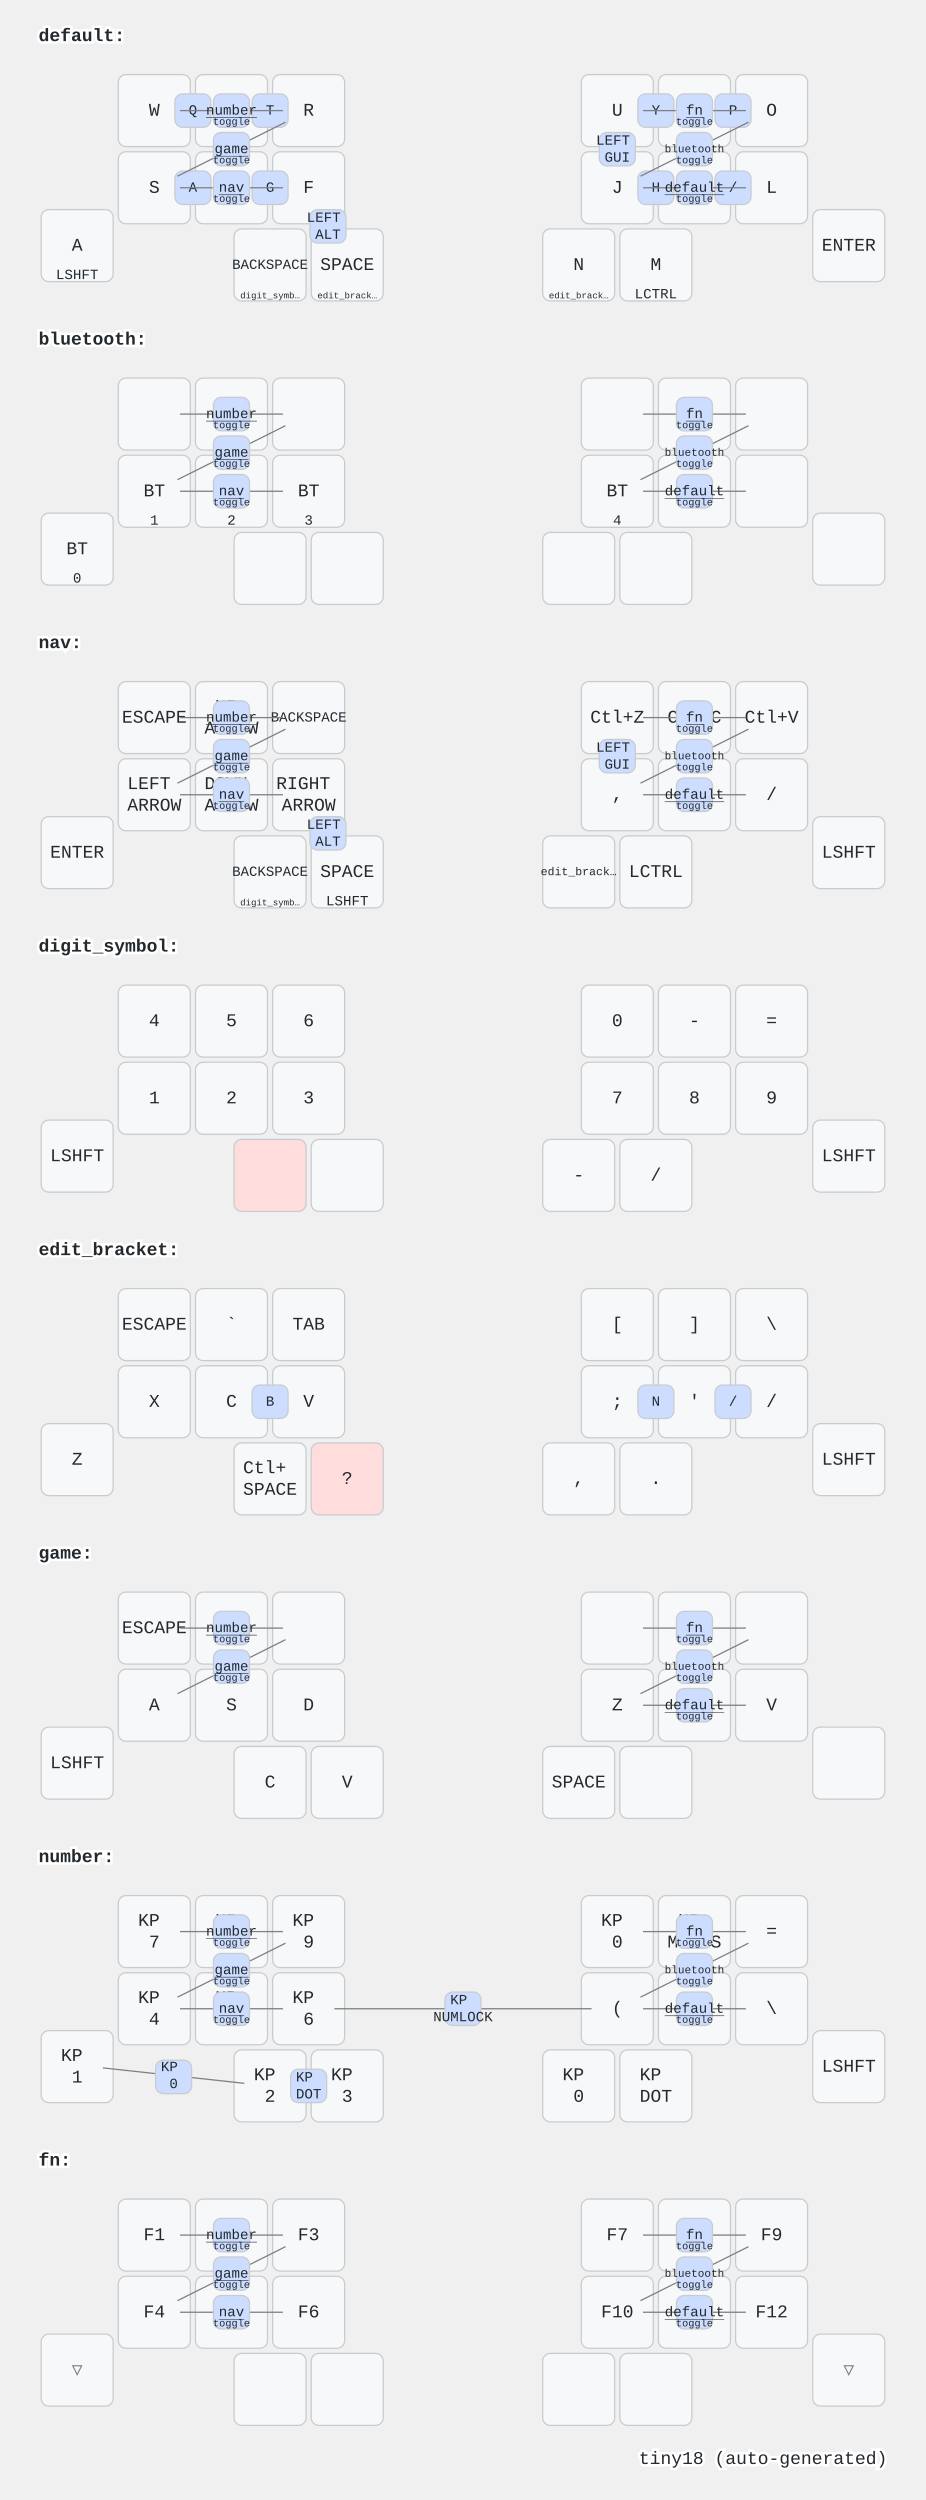
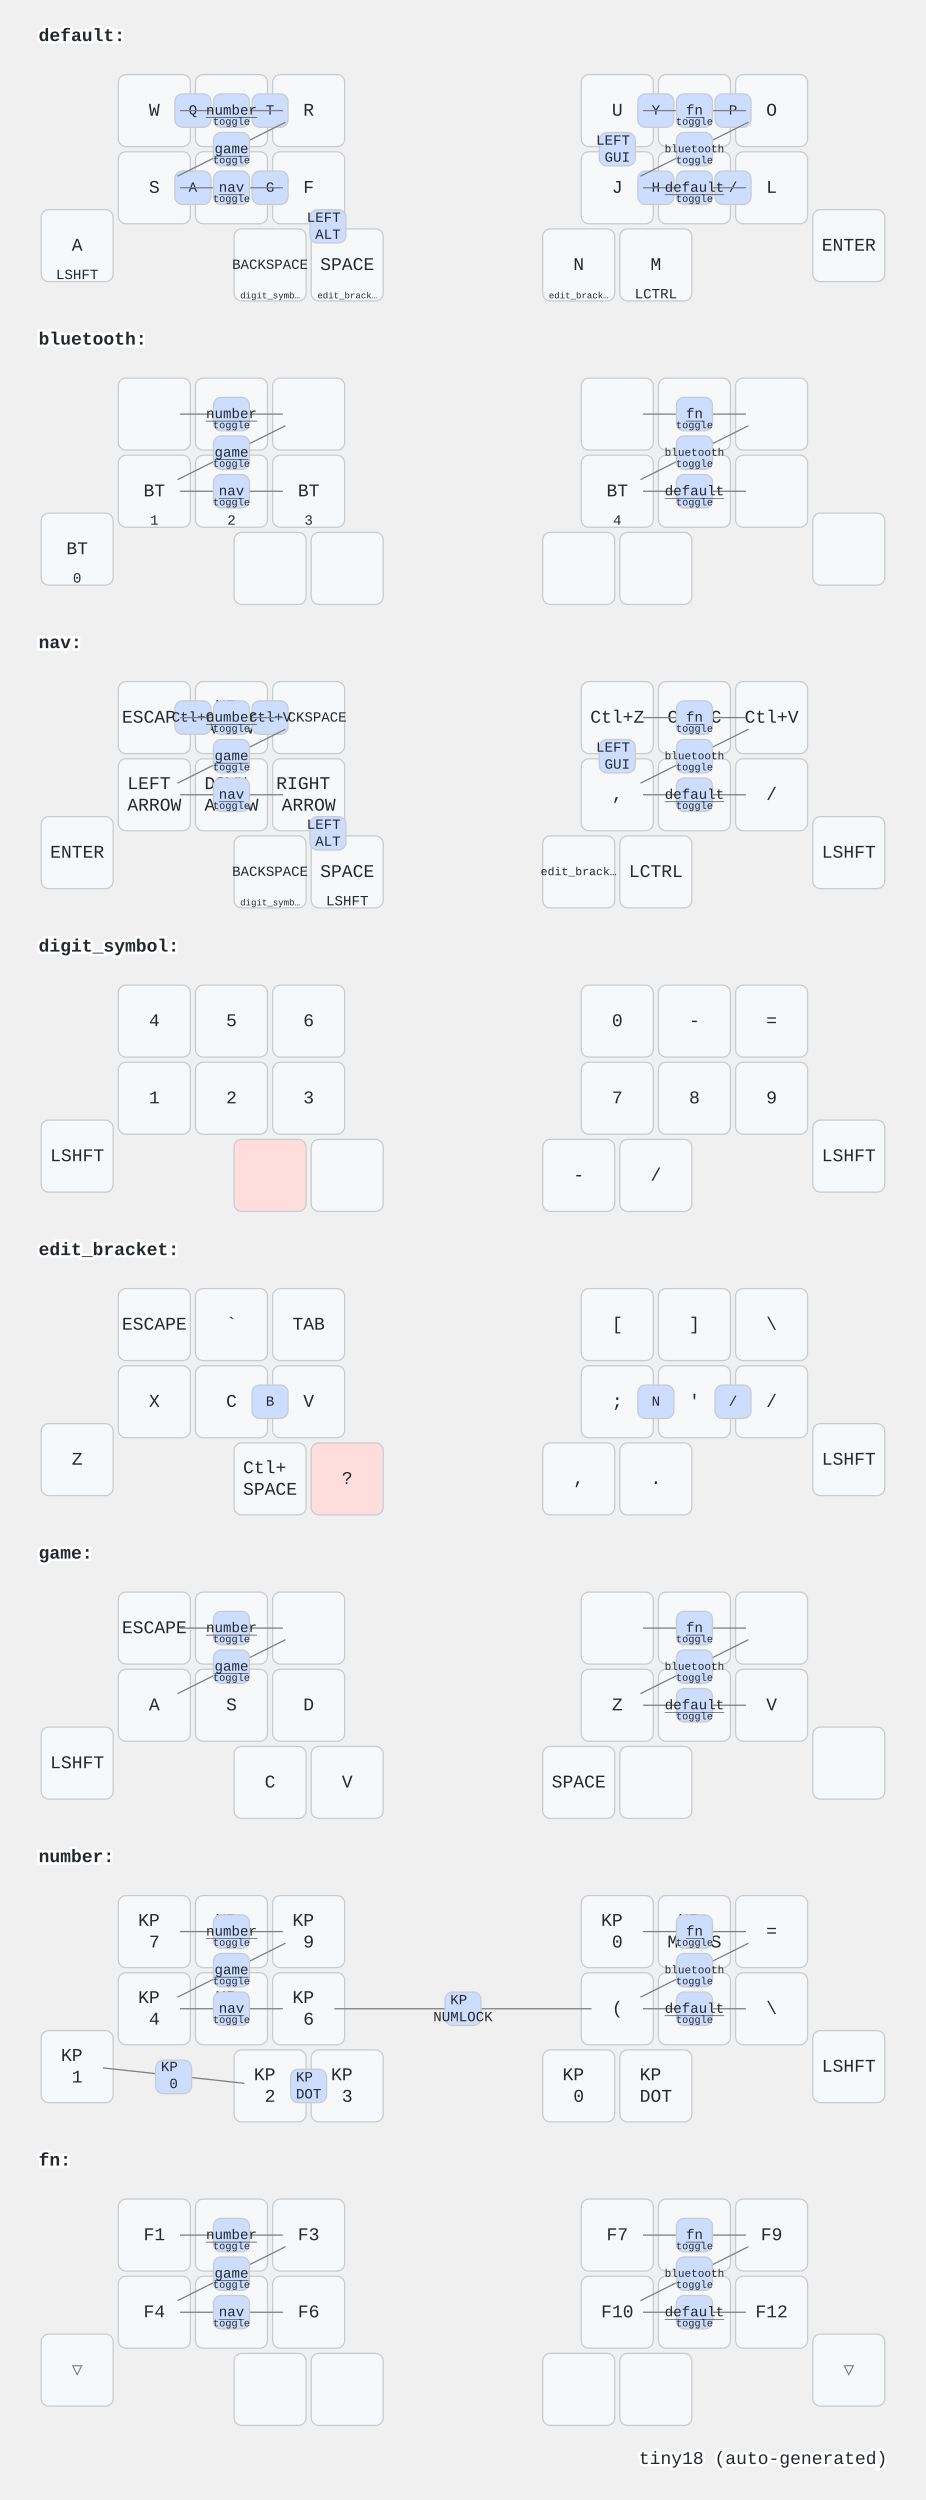
<svg xmlns="http://www.w3.org/2000/svg" width="720" height="1944" viewBox="0 0 720 1944" class="keymap">
  <style>/* inherit to force styles through use tags */
svg path {
    fill: inherit;
}

/* font and background color specifications */
svg.keymap {
    font-family: SFMono-Regular,Consolas,Liberation Mono,Menlo,monospace;
    font-size: 14px;
    font-kerning: normal;
    text-rendering: optimizeLegibility;
    fill: #24292e;
}

/* default key styling */
rect.key {
    fill: #f6f8fa;
}

rect.key, rect.combo {
    stroke: #c9cccf;
    stroke-width: 1;
}

/* default key side styling, only used is draw_key_sides is set */
rect.side {
    filter: brightness(90%);
}

/* color accent for combo boxes */
rect.combo, rect.combo-separate {
    fill: #cdf;
}

/* color accent for held keys */
rect.held, rect.combo.held {
    fill: #fdd;
}

/* color accent for ghost (optional) keys */
rect.ghost, rect.combo.ghost {
    stroke-dasharray: 4, 4;
    stroke-width: 2;
}

text {
    text-anchor: middle;
    dominant-baseline: middle;
}

/* styling for layer labels */
text.label {
    font-weight: bold;
    text-anchor: start;
    stroke: white;
    stroke-width: 4;
    paint-order: stroke;
}

/* styling for optional footer */
text.footer {
    text-anchor: end;
    dominant-baseline: auto;
    stroke: white;
    stroke-width: 4;
    paint-order: stroke;
}

/* styling for combo tap, and key non-tap label text */
text.combo, text.hold, text.shifted, text.left, text.right, text.tl, text.tr, text.bl, text.br {
    font-size: 11px;
}

text.hold, text.bl, text.br {
    text-anchor: middle;
    dominant-baseline: auto;
}

text.shifted, text.tl, text.tr {
    text-anchor: middle;
    dominant-baseline: hanging;
}

text.left, text.tl, text.bl {
    text-anchor: start;
}

text.right, text.tr, text.br {
    text-anchor: end;
}

text.layer-activator {
    text-decoration: underline;
}

/* styling for hold/shifted label text in combo box */
text.combo.hold, text.combo.shifted, text.combo.left, text.combo.right {
    font-size: 8px;
}

/* lighter symbol for transparent keys */
text.trans {
    fill: #7b7e81;
}

/* styling for combo dendrons */
path.combo {
    stroke-width: 1;
    stroke: gray;
    fill: none;
}

/* Start Tabler Icons Cleanup */
/* cannot use height/width with glyphs */
.icon-tabler &gt; path {
    fill: inherit;
    stroke: inherit;
    stroke-width: 2;
}
/* hide tabler's default box */
.icon-tabler &gt; path[stroke="none"][fill="none"] {
    visibility: hidden;
}
/* End Tabler Icons Cleanup */
</style>
  <g transform="translate(30, 0)" class="layer-default">
    <text x="0" y="28" class="label" id="default">default:</text>
    <g transform="translate(0, 56)">
      <g transform="translate(90, 30)" class="key keypos-0">
        <rect rx="6" ry="6" x="-28" y="-28" width="56" height="56" class="key" />
        <text x="0" y="0" class="key tap">W</text>
      </g>
      <g transform="translate(150, 30)" class="key keypos-1">
        <rect rx="6" ry="6" x="-28" y="-28" width="56" height="56" class="key" />
        <text x="0" y="0" class="key tap">E</text>
      </g>
      <g transform="translate(210, 30)" class="key keypos-2">
        <rect rx="6" ry="6" x="-28" y="-28" width="56" height="56" class="key" />
        <text x="0" y="0" class="key tap">R</text>
      </g>
      <g transform="translate(450, 30)" class="key keypos-3">
        <rect rx="6" ry="6" x="-28" y="-28" width="56" height="56" class="key" />
        <text x="0" y="0" class="key tap">U</text>
      </g>
      <g transform="translate(510, 30)" class="key keypos-4">
        <rect rx="6" ry="6" x="-28" y="-28" width="56" height="56" class="key" />
        <text x="0" y="0" class="key tap">I</text>
      </g>
      <g transform="translate(570, 30)" class="key keypos-5">
        <rect rx="6" ry="6" x="-28" y="-28" width="56" height="56" class="key" />
        <text x="0" y="0" class="key tap">O</text>
      </g>
      <g transform="translate(30, 135)" class="key keypos-6">
        <rect rx="6" ry="6" x="-28" y="-28" width="56" height="56" class="key" />
        <text x="0" y="0" class="key tap">A</text>
        <text x="0" y="26" class="key hold">LSHFT</text>
      </g>
      <g transform="translate(90, 90)" class="key keypos-7">
        <rect rx="6" ry="6" x="-28" y="-28" width="56" height="56" class="key" />
        <text x="0" y="0" class="key tap">S</text>
      </g>
      <g transform="translate(150, 90)" class="key keypos-8">
        <rect rx="6" ry="6" x="-28" y="-28" width="56" height="56" class="key" />
        <text x="0" y="0" class="key tap">D</text>
      </g>
      <g transform="translate(210, 90)" class="key keypos-9">
        <rect rx="6" ry="6" x="-28" y="-28" width="56" height="56" class="key" />
        <text x="0" y="0" class="key tap">F</text>
      </g>
      <g transform="translate(450, 90)" class="key keypos-10">
        <rect rx="6" ry="6" x="-28" y="-28" width="56" height="56" class="key" />
        <text x="0" y="0" class="key tap">J</text>
      </g>
      <g transform="translate(510, 90)" class="key keypos-11">
        <rect rx="6" ry="6" x="-28" y="-28" width="56" height="56" class="key" />
        <text x="0" y="0" class="key tap">K</text>
      </g>
      <g transform="translate(570, 90)" class="key keypos-12">
        <rect rx="6" ry="6" x="-28" y="-28" width="56" height="56" class="key" />
        <text x="0" y="0" class="key tap">L</text>
      </g>
      <g transform="translate(630, 135)" class="key keypos-13">
        <rect rx="6" ry="6" x="-28" y="-28" width="56" height="56" class="key" />
        <text x="0" y="0" class="key tap">ENTER</text>
      </g>
      <g transform="translate(180, 150)" class="key keypos-14">
        <rect rx="6" ry="6" x="-28" y="-28" width="56" height="56" class="key" />
        <text x="0" y="0" class="key tap">
          <tspan style="font-size: 78%">BACKSPACE</tspan>
        </text>
        <a href="#digit_symbol">
          <text x="0" y="26" class="key hold layer-activator">
            <tspan style="font-size: 64%">digit_symb…</tspan>
          </text>
        </a>
      </g>
      <g transform="translate(240, 150)" class="key keypos-15">
        <rect rx="6" ry="6" x="-28" y="-28" width="56" height="56" class="key" />
        <text x="0" y="0" class="key tap">SPACE</text>
        <a href="#edit_bracket">
          <text x="0" y="26" class="key hold layer-activator">
            <tspan style="font-size: 64%">edit_brack…</tspan>
          </text>
        </a>
      </g>
      <g transform="translate(420, 150)" class="key keypos-16">
        <rect rx="6" ry="6" x="-28" y="-28" width="56" height="56" class="key" />
        <text x="0" y="0" class="key tap">N</text>
        <a href="#edit_bracket">
          <text x="0" y="26" class="key hold layer-activator">
            <tspan style="font-size: 64%">edit_brack…</tspan>
          </text>
        </a>
      </g>
      <g transform="translate(480, 150)" class="key keypos-17">
        <rect rx="6" ry="6" x="-28" y="-28" width="56" height="56" class="key" />
        <text x="0" y="0" class="key tap">M</text>
        <text x="0" y="26" class="key hold">LCTRL</text>
      </g>
      <g class="combo combopos-0">
        <rect rx="6" ry="6" x="106" y="17" width="28" height="26" class="combo" />
        <text x="120" y="30" class="combo tap">Q</text>
      </g>
      <g class="combo combopos-1">
        <rect rx="6" ry="6" x="166" y="17" width="28" height="26" class="combo" />
        <text x="180" y="30" class="combo tap">T</text>
      </g>
      <g class="combo combopos-2">
        <rect rx="6" ry="6" x="106" y="77" width="28" height="26" class="combo" />
        <text x="120" y="90" class="combo tap">A</text>
      </g>
      <g class="combo combopos-3">
        <rect rx="6" ry="6" x="466" y="17" width="28" height="26" class="combo" />
        <text x="480" y="30" class="combo tap">Y</text>
      </g>
      <g class="combo combopos-4">
        <rect rx="6" ry="6" x="526" y="17" width="28" height="26" class="combo" />
        <text x="540" y="30" class="combo tap">P</text>
      </g>
      <g class="combo combopos-5">
        <rect rx="6" ry="6" x="166" y="77" width="28" height="26" class="combo" />
        <text x="180" y="90" class="combo tap">G</text>
      </g>
      <g class="combo combopos-6">
        <rect rx="6" ry="6" x="466" y="77" width="28" height="26" class="combo" />
        <text x="480" y="90" class="combo tap">H</text>
      </g>
      <g class="combo combopos-7">
        <rect rx="6" ry="6" x="526" y="77" width="28" height="26" class="combo" />
        <text x="540" y="90" class="combo tap">/</text>
      </g>
      <g class="combo combopos-8">
        <rect rx="6" ry="6" x="211" y="107" width="28" height="26" class="combo" />
        <text x="225" y="120" class="combo tap">
          <tspan x="225" dy="-0.6em">LEFT</tspan>
          <tspan x="225" dy="1.2em">ALT</tspan>
        </text>
      </g>
      <g class="combo combopos-9">
        <rect rx="6" ry="6" x="436" y="47" width="28" height="26" class="combo" />
        <text x="450" y="60" class="combo tap">
          <tspan x="450" dy="-0.6em">LEFT</tspan>
          <tspan x="450" dy="1.2em">GUI</tspan>
        </text>
      </g>
      <g class="combo combopos-10">
        <path d="M510,90 l-40,0" class="combo" />
        <path d="M510,90 l40,0" class="combo" />
        <rect rx="6" ry="6" x="496" y="77" width="28" height="26" class="combo" />
        <a href="#default">
          <text x="510" y="90" class="combo tap layer-activator">default</text>
        </a>
        <text x="510" y="101" class="combo hold">toggle</text>
      </g>
      <g class="combo combopos-11">
        <path d="M150,90 l-40,0" class="combo" />
        <path d="M150,90 l40,0" class="combo" />
        <rect rx="6" ry="6" x="136" y="77" width="28" height="26" class="combo" />
        <a href="#nav">
          <text x="150" y="90" class="combo tap layer-activator">nav</text>
        </a>
        <text x="150" y="101" class="combo hold">toggle</text>
      </g>
      <g class="combo combopos-12">
        <path d="M150,30 l-40,0" class="combo" />
        <path d="M150,30 l40,0" class="combo" />
        <rect rx="6" ry="6" x="136" y="17" width="28" height="26" class="combo" />
        <a href="#number">
          <text x="150" y="30" class="combo tap layer-activator">number</text>
        </a>
        <text x="150" y="41" class="combo hold">toggle</text>
      </g>
      <g class="combo combopos-13">
        <path d="M150,60 l42,-21" class="combo" />
        <path d="M150,60 l-42,21" class="combo" />
        <rect rx="6" ry="6" x="136" y="47" width="28" height="26" class="combo" />
        <a href="#game">
          <text x="150" y="60" class="combo tap layer-activator">game</text>
        </a>
        <text x="150" y="71" class="combo hold">toggle</text>
      </g>
      <g class="combo combopos-14">
        <path d="M510,30 l-40,0" class="combo" />
        <path d="M510,30 l40,0" class="combo" />
        <rect rx="6" ry="6" x="496" y="17" width="28" height="26" class="combo" />
        <a href="#fn">
          <text x="510" y="30" class="combo tap layer-activator">fn</text>
        </a>
        <text x="510" y="41" class="combo hold">toggle</text>
      </g>
      <g class="combo combopos-15">
        <path d="M510,60 l42,-21" class="combo" />
        <path d="M510,60 l-42,21" class="combo" />
        <rect rx="6" ry="6" x="496" y="47" width="28" height="26" class="combo" />
        <a href="#bluetooth">
          <text x="510" y="60" class="combo tap layer-activator">
            <tspan style="font-size: 78%">bluetooth</tspan>
          </text>
        </a>
        <text x="510" y="71" class="combo hold">toggle</text>
      </g>
    </g>
  </g>
  <g transform="translate(30, 236)" class="layer-bluetooth">
    <text x="0" y="28" class="label" id="bluetooth">bluetooth:</text>
    <g transform="translate(0, 56)">
      <g transform="translate(90, 30)" class="key keypos-0">
        <rect rx="6" ry="6" x="-28" y="-28" width="56" height="56" class="key" />
      </g>
      <g transform="translate(150, 30)" class="key keypos-1">
        <rect rx="6" ry="6" x="-28" y="-28" width="56" height="56" class="key" />
      </g>
      <g transform="translate(210, 30)" class="key keypos-2">
        <rect rx="6" ry="6" x="-28" y="-28" width="56" height="56" class="key" />
      </g>
      <g transform="translate(450, 30)" class="key keypos-3">
        <rect rx="6" ry="6" x="-28" y="-28" width="56" height="56" class="key" />
      </g>
      <g transform="translate(510, 30)" class="key keypos-4">
        <rect rx="6" ry="6" x="-28" y="-28" width="56" height="56" class="key" />
      </g>
      <g transform="translate(570, 30)" class="key keypos-5">
        <rect rx="6" ry="6" x="-28" y="-28" width="56" height="56" class="key" />
      </g>
      <g transform="translate(30, 135)" class="key keypos-6">
        <rect rx="6" ry="6" x="-28" y="-28" width="56" height="56" class="key" />
        <text x="0" y="0" class="key tap">BT</text>
        <text x="0" y="26" class="key hold">0</text>
      </g>
      <g transform="translate(90, 90)" class="key keypos-7">
        <rect rx="6" ry="6" x="-28" y="-28" width="56" height="56" class="key" />
        <text x="0" y="0" class="key tap">BT</text>
        <text x="0" y="26" class="key hold">1</text>
      </g>
      <g transform="translate(150, 90)" class="key keypos-8">
        <rect rx="6" ry="6" x="-28" y="-28" width="56" height="56" class="key" />
        <text x="0" y="0" class="key tap">BT</text>
        <text x="0" y="26" class="key hold">2</text>
      </g>
      <g transform="translate(210, 90)" class="key keypos-9">
        <rect rx="6" ry="6" x="-28" y="-28" width="56" height="56" class="key" />
        <text x="0" y="0" class="key tap">BT</text>
        <text x="0" y="26" class="key hold">3</text>
      </g>
      <g transform="translate(450, 90)" class="key keypos-10">
        <rect rx="6" ry="6" x="-28" y="-28" width="56" height="56" class="key" />
        <text x="0" y="0" class="key tap">BT</text>
        <text x="0" y="26" class="key hold">4</text>
      </g>
      <g transform="translate(510, 90)" class="key keypos-11">
        <rect rx="6" ry="6" x="-28" y="-28" width="56" height="56" class="key" />
      </g>
      <g transform="translate(570, 90)" class="key keypos-12">
        <rect rx="6" ry="6" x="-28" y="-28" width="56" height="56" class="key" />
      </g>
      <g transform="translate(630, 135)" class="key keypos-13">
        <rect rx="6" ry="6" x="-28" y="-28" width="56" height="56" class="key" />
      </g>
      <g transform="translate(180, 150)" class="key keypos-14">
        <rect rx="6" ry="6" x="-28" y="-28" width="56" height="56" class="key" />
      </g>
      <g transform="translate(240, 150)" class="key keypos-15">
        <rect rx="6" ry="6" x="-28" y="-28" width="56" height="56" class="key" />
      </g>
      <g transform="translate(420, 150)" class="key keypos-16">
        <rect rx="6" ry="6" x="-28" y="-28" width="56" height="56" class="key" />
      </g>
      <g transform="translate(480, 150)" class="key keypos-17">
        <rect rx="6" ry="6" x="-28" y="-28" width="56" height="56" class="key" />
      </g>
      <g class="combo combopos-0">
        <path d="M510,90 l-40,0" class="combo" />
        <path d="M510,90 l40,0" class="combo" />
        <rect rx="6" ry="6" x="496" y="77" width="28" height="26" class="combo" />
        <a href="#default">
          <text x="510" y="90" class="combo tap layer-activator">default</text>
        </a>
        <text x="510" y="101" class="combo hold">toggle</text>
      </g>
      <g class="combo combopos-1">
        <path d="M150,90 l-40,0" class="combo" />
        <path d="M150,90 l40,0" class="combo" />
        <rect rx="6" ry="6" x="136" y="77" width="28" height="26" class="combo" />
        <a href="#nav">
          <text x="150" y="90" class="combo tap layer-activator">nav</text>
        </a>
        <text x="150" y="101" class="combo hold">toggle</text>
      </g>
      <g class="combo combopos-2">
        <path d="M150,30 l-40,0" class="combo" />
        <path d="M150,30 l40,0" class="combo" />
        <rect rx="6" ry="6" x="136" y="17" width="28" height="26" class="combo" />
        <a href="#number">
          <text x="150" y="30" class="combo tap layer-activator">number</text>
        </a>
        <text x="150" y="41" class="combo hold">toggle</text>
      </g>
      <g class="combo combopos-3">
        <path d="M150,60 l42,-21" class="combo" />
        <path d="M150,60 l-42,21" class="combo" />
        <rect rx="6" ry="6" x="136" y="47" width="28" height="26" class="combo" />
        <a href="#game">
          <text x="150" y="60" class="combo tap layer-activator">game</text>
        </a>
        <text x="150" y="71" class="combo hold">toggle</text>
      </g>
      <g class="combo combopos-4">
        <path d="M510,30 l-40,0" class="combo" />
        <path d="M510,30 l40,0" class="combo" />
        <rect rx="6" ry="6" x="496" y="17" width="28" height="26" class="combo" />
        <a href="#fn">
          <text x="510" y="30" class="combo tap layer-activator">fn</text>
        </a>
        <text x="510" y="41" class="combo hold">toggle</text>
      </g>
      <g class="combo combopos-5">
        <path d="M510,60 l42,-21" class="combo" />
        <path d="M510,60 l-42,21" class="combo" />
        <rect rx="6" ry="6" x="496" y="47" width="28" height="26" class="combo" />
        <a href="#bluetooth">
          <text x="510" y="60" class="combo tap layer-activator">
            <tspan style="font-size: 78%">bluetooth</tspan>
          </text>
        </a>
        <text x="510" y="71" class="combo hold">toggle</text>
      </g>
    </g>
  </g>
  <g transform="translate(30, 472)" class="layer-nav">
    <text x="0" y="28" class="label" id="nav">nav:</text>
    <g transform="translate(0, 56)">
      <g transform="translate(90, 30)" class="key keypos-0">
        <rect rx="6" ry="6" x="-28" y="-28" width="56" height="56" class="key" />
        <text x="0" y="0" class="key tap">ESCAPE</text>
      </g>
      <g transform="translate(150, 30)" class="key keypos-1">
        <rect rx="6" ry="6" x="-28" y="-28" width="56" height="56" class="key" />
        <text x="0" y="0" class="key tap">
          <tspan x="0" dy="-0.6em">UP</tspan>
          <tspan x="0" dy="1.2em">ARROW</tspan>
        </text>
      </g>
      <g transform="translate(210, 30)" class="key keypos-2">
        <rect rx="6" ry="6" x="-28" y="-28" width="56" height="56" class="key" />
        <text x="0" y="0" class="key tap">
          <tspan style="font-size: 78%">BACKSPACE</tspan>
        </text>
      </g>
      <g transform="translate(450, 30)" class="key keypos-3">
        <rect rx="6" ry="6" x="-28" y="-28" width="56" height="56" class="key" />
        <text x="0" y="0" class="key tap">Ctl+Z</text>
      </g>
      <g transform="translate(510, 30)" class="key keypos-4">
        <rect rx="6" ry="6" x="-28" y="-28" width="56" height="56" class="key" />
        <text x="0" y="0" class="key tap">Ctl+C</text>
      </g>
      <g transform="translate(570, 30)" class="key keypos-5">
        <rect rx="6" ry="6" x="-28" y="-28" width="56" height="56" class="key" />
        <text x="0" y="0" class="key tap">Ctl+V</text>
      </g>
      <g transform="translate(30, 135)" class="key keypos-6">
        <rect rx="6" ry="6" x="-28" y="-28" width="56" height="56" class="key" />
        <text x="0" y="0" class="key tap">ENTER</text>
      </g>
      <g transform="translate(90, 90)" class="key keypos-7">
        <rect rx="6" ry="6" x="-28" y="-28" width="56" height="56" class="key" />
        <text x="0" y="0" class="key tap">
          <tspan x="0" dy="-0.6em">LEFT</tspan>
          <tspan x="0" dy="1.2em">ARROW</tspan>
        </text>
      </g>
      <g transform="translate(150, 90)" class="key keypos-8">
        <rect rx="6" ry="6" x="-28" y="-28" width="56" height="56" class="key" />
        <text x="0" y="0" class="key tap">
          <tspan x="0" dy="-0.6em">DOWN</tspan>
          <tspan x="0" dy="1.2em">ARROW</tspan>
        </text>
      </g>
      <g transform="translate(210, 90)" class="key keypos-9">
        <rect rx="6" ry="6" x="-28" y="-28" width="56" height="56" class="key" />
        <text x="0" y="0" class="key tap">
          <tspan x="0" dy="-0.6em">RIGHT</tspan>
          <tspan x="0" dy="1.2em">ARROW</tspan>
        </text>
      </g>
      <g transform="translate(450, 90)" class="key keypos-10">
        <rect rx="6" ry="6" x="-28" y="-28" width="56" height="56" class="key" />
        <text x="0" y="0" class="key tap">,</text>
      </g>
      <g transform="translate(510, 90)" class="key keypos-11">
        <rect rx="6" ry="6" x="-28" y="-28" width="56" height="56" class="key" />
        <text x="0" y="0" class="key tap">.</text>
      </g>
      <g transform="translate(570, 90)" class="key keypos-12">
        <rect rx="6" ry="6" x="-28" y="-28" width="56" height="56" class="key" />
        <text x="0" y="0" class="key tap">/</text>
      </g>
      <g transform="translate(630, 135)" class="key keypos-13">
        <rect rx="6" ry="6" x="-28" y="-28" width="56" height="56" class="key" />
        <text x="0" y="0" class="key tap">LSHFT</text>
      </g>
      <g transform="translate(180, 150)" class="key keypos-14">
        <rect rx="6" ry="6" x="-28" y="-28" width="56" height="56" class="key" />
        <text x="0" y="0" class="key tap">
          <tspan style="font-size: 78%">BACKSPACE</tspan>
        </text>
        <a href="#digit_symbol">
          <text x="0" y="26" class="key hold layer-activator">
            <tspan style="font-size: 64%">digit_symb…</tspan>
          </text>
        </a>
      </g>
      <g transform="translate(240, 150)" class="key keypos-15">
        <rect rx="6" ry="6" x="-28" y="-28" width="56" height="56" class="key" />
        <text x="0" y="0" class="key tap">SPACE</text>
        <text x="0" y="26" class="key hold">LSHFT</text>
      </g>
      <g transform="translate(420, 150)" class="key keypos-16">
        <rect rx="6" ry="6" x="-28" y="-28" width="56" height="56" class="key" />
        <a href="#edit_bracket">
          <text x="0" y="0" class="key tap layer-activator">
            <tspan style="font-size: 64%">edit_brack…</tspan>
          </text>
        </a>
      </g>
      <g transform="translate(480, 150)" class="key keypos-17">
        <rect rx="6" ry="6" x="-28" y="-28" width="56" height="56" class="key" />
        <text x="0" y="0" class="key tap">LCTRL</text>
      </g>
      <g class="combo combopos-0">
+         <rect rx="6" ry="6" x="106" y="17" width="28" height="26" class="combo" />
+         <text x="120" y="30" class="combo tap">Ctl+C</text>
+       </g>
+       <g class="combo combopos-1">
+         <rect rx="6" ry="6" x="166" y="17" width="28" height="26" class="combo" />
+         <text x="180" y="30" class="combo tap">Ctl+V</text>
+       </g>
+       <g class="combo combopos-2">
        <rect rx="6" ry="6" x="211" y="107" width="28" height="26" class="combo" />
        <text x="225" y="120" class="combo tap">
          <tspan x="225" dy="-0.6em">LEFT</tspan>
          <tspan x="225" dy="1.2em">ALT</tspan>
        </text>
      </g>
-       <g class="combo combopos-1">
+       <g class="combo combopos-3">
        <rect rx="6" ry="6" x="436" y="47" width="28" height="26" class="combo" />
        <text x="450" y="60" class="combo tap">
          <tspan x="450" dy="-0.6em">LEFT</tspan>
          <tspan x="450" dy="1.2em">GUI</tspan>
        </text>
      </g>
-       <g class="combo combopos-2">
+       <g class="combo combopos-4">
        <path d="M510,90 l-40,0" class="combo" />
        <path d="M510,90 l40,0" class="combo" />
        <rect rx="6" ry="6" x="496" y="77" width="28" height="26" class="combo" />
        <a href="#default">
          <text x="510" y="90" class="combo tap layer-activator">default</text>
        </a>
        <text x="510" y="101" class="combo hold">toggle</text>
      </g>
-       <g class="combo combopos-3">
+       <g class="combo combopos-5">
        <path d="M150,90 l-40,0" class="combo" />
        <path d="M150,90 l40,0" class="combo" />
        <rect rx="6" ry="6" x="136" y="77" width="28" height="26" class="combo" />
        <a href="#nav">
          <text x="150" y="90" class="combo tap layer-activator">nav</text>
        </a>
        <text x="150" y="101" class="combo hold">toggle</text>
      </g>
-       <g class="combo combopos-4">
+       <g class="combo combopos-6">
        <path d="M150,30 l-40,0" class="combo" />
        <path d="M150,30 l40,0" class="combo" />
        <rect rx="6" ry="6" x="136" y="17" width="28" height="26" class="combo" />
        <a href="#number">
          <text x="150" y="30" class="combo tap layer-activator">number</text>
        </a>
        <text x="150" y="41" class="combo hold">toggle</text>
      </g>
-       <g class="combo combopos-5">
+       <g class="combo combopos-7">
        <path d="M150,60 l42,-21" class="combo" />
        <path d="M150,60 l-42,21" class="combo" />
        <rect rx="6" ry="6" x="136" y="47" width="28" height="26" class="combo" />
        <a href="#game">
          <text x="150" y="60" class="combo tap layer-activator">game</text>
        </a>
        <text x="150" y="71" class="combo hold">toggle</text>
      </g>
-       <g class="combo combopos-6">
+       <g class="combo combopos-8">
        <path d="M510,30 l-40,0" class="combo" />
        <path d="M510,30 l40,0" class="combo" />
        <rect rx="6" ry="6" x="496" y="17" width="28" height="26" class="combo" />
        <a href="#fn">
          <text x="510" y="30" class="combo tap layer-activator">fn</text>
        </a>
        <text x="510" y="41" class="combo hold">toggle</text>
      </g>
-       <g class="combo combopos-7">
+       <g class="combo combopos-9">
        <path d="M510,60 l42,-21" class="combo" />
        <path d="M510,60 l-42,21" class="combo" />
        <rect rx="6" ry="6" x="496" y="47" width="28" height="26" class="combo" />
        <a href="#bluetooth">
          <text x="510" y="60" class="combo tap layer-activator">
            <tspan style="font-size: 78%">bluetooth</tspan>
          </text>
        </a>
        <text x="510" y="71" class="combo hold">toggle</text>
      </g>
    </g>
  </g>
  <g transform="translate(30, 708)" class="layer-digit_symbol">
    <text x="0" y="28" class="label" id="digit_symbol">digit_symbol:</text>
    <g transform="translate(0, 56)">
      <g transform="translate(90, 30)" class="key keypos-0">
        <rect rx="6" ry="6" x="-28" y="-28" width="56" height="56" class="key" />
        <text x="0" y="0" class="key tap">4</text>
      </g>
      <g transform="translate(150, 30)" class="key keypos-1">
        <rect rx="6" ry="6" x="-28" y="-28" width="56" height="56" class="key" />
        <text x="0" y="0" class="key tap">5</text>
      </g>
      <g transform="translate(210, 30)" class="key keypos-2">
        <rect rx="6" ry="6" x="-28" y="-28" width="56" height="56" class="key" />
        <text x="0" y="0" class="key tap">6</text>
      </g>
      <g transform="translate(450, 30)" class="key keypos-3">
        <rect rx="6" ry="6" x="-28" y="-28" width="56" height="56" class="key" />
        <text x="0" y="0" class="key tap">0</text>
      </g>
      <g transform="translate(510, 30)" class="key keypos-4">
        <rect rx="6" ry="6" x="-28" y="-28" width="56" height="56" class="key" />
        <text x="0" y="0" class="key tap">-</text>
      </g>
      <g transform="translate(570, 30)" class="key keypos-5">
        <rect rx="6" ry="6" x="-28" y="-28" width="56" height="56" class="key" />
        <text x="0" y="0" class="key tap">=</text>
      </g>
      <g transform="translate(30, 135)" class="key keypos-6">
        <rect rx="6" ry="6" x="-28" y="-28" width="56" height="56" class="key" />
        <text x="0" y="0" class="key tap">LSHFT</text>
      </g>
      <g transform="translate(90, 90)" class="key keypos-7">
        <rect rx="6" ry="6" x="-28" y="-28" width="56" height="56" class="key" />
        <text x="0" y="0" class="key tap">1</text>
      </g>
      <g transform="translate(150, 90)" class="key keypos-8">
        <rect rx="6" ry="6" x="-28" y="-28" width="56" height="56" class="key" />
        <text x="0" y="0" class="key tap">2</text>
      </g>
      <g transform="translate(210, 90)" class="key keypos-9">
        <rect rx="6" ry="6" x="-28" y="-28" width="56" height="56" class="key" />
        <text x="0" y="0" class="key tap">3</text>
      </g>
      <g transform="translate(450, 90)" class="key keypos-10">
        <rect rx="6" ry="6" x="-28" y="-28" width="56" height="56" class="key" />
        <text x="0" y="0" class="key tap">7</text>
      </g>
      <g transform="translate(510, 90)" class="key keypos-11">
        <rect rx="6" ry="6" x="-28" y="-28" width="56" height="56" class="key" />
        <text x="0" y="0" class="key tap">8</text>
      </g>
      <g transform="translate(570, 90)" class="key keypos-12">
        <rect rx="6" ry="6" x="-28" y="-28" width="56" height="56" class="key" />
        <text x="0" y="0" class="key tap">9</text>
      </g>
      <g transform="translate(630, 135)" class="key keypos-13">
        <rect rx="6" ry="6" x="-28" y="-28" width="56" height="56" class="key" />
        <text x="0" y="0" class="key tap">LSHFT</text>
      </g>
      <g transform="translate(180, 150)" class="key held keypos-14">
        <rect rx="6" ry="6" x="-28" y="-28" width="56" height="56" class="key held" />
      </g>
      <g transform="translate(240, 150)" class="key keypos-15">
        <rect rx="6" ry="6" x="-28" y="-28" width="56" height="56" class="key" />
      </g>
      <g transform="translate(420, 150)" class="key keypos-16">
        <rect rx="6" ry="6" x="-28" y="-28" width="56" height="56" class="key" />
        <text x="0" y="0" class="key tap">-</text>
      </g>
      <g transform="translate(480, 150)" class="key keypos-17">
        <rect rx="6" ry="6" x="-28" y="-28" width="56" height="56" class="key" />
        <text x="0" y="0" class="key tap">/</text>
      </g>
    </g>
  </g>
  <g transform="translate(30, 944)" class="layer-edit_bracket">
    <text x="0" y="28" class="label" id="edit_bracket">edit_bracket:</text>
    <g transform="translate(0, 56)">
      <g transform="translate(90, 30)" class="key keypos-0">
        <rect rx="6" ry="6" x="-28" y="-28" width="56" height="56" class="key" />
        <text x="0" y="0" class="key tap">ESCAPE</text>
      </g>
      <g transform="translate(150, 30)" class="key keypos-1">
        <rect rx="6" ry="6" x="-28" y="-28" width="56" height="56" class="key" />
        <text x="0" y="0" class="key tap">`</text>
      </g>
      <g transform="translate(210, 30)" class="key keypos-2">
        <rect rx="6" ry="6" x="-28" y="-28" width="56" height="56" class="key" />
        <text x="0" y="0" class="key tap">TAB</text>
      </g>
      <g transform="translate(450, 30)" class="key keypos-3">
        <rect rx="6" ry="6" x="-28" y="-28" width="56" height="56" class="key" />
        <text x="0" y="0" class="key tap">[</text>
      </g>
      <g transform="translate(510, 30)" class="key keypos-4">
        <rect rx="6" ry="6" x="-28" y="-28" width="56" height="56" class="key" />
        <text x="0" y="0" class="key tap">]</text>
      </g>
      <g transform="translate(570, 30)" class="key keypos-5">
        <rect rx="6" ry="6" x="-28" y="-28" width="56" height="56" class="key" />
        <text x="0" y="0" class="key tap">\</text>
      </g>
      <g transform="translate(30, 135)" class="key keypos-6">
        <rect rx="6" ry="6" x="-28" y="-28" width="56" height="56" class="key" />
        <text x="0" y="0" class="key tap">Z</text>
      </g>
      <g transform="translate(90, 90)" class="key keypos-7">
        <rect rx="6" ry="6" x="-28" y="-28" width="56" height="56" class="key" />
        <text x="0" y="0" class="key tap">X</text>
      </g>
      <g transform="translate(150, 90)" class="key keypos-8">
        <rect rx="6" ry="6" x="-28" y="-28" width="56" height="56" class="key" />
        <text x="0" y="0" class="key tap">C</text>
      </g>
      <g transform="translate(210, 90)" class="key keypos-9">
        <rect rx="6" ry="6" x="-28" y="-28" width="56" height="56" class="key" />
        <text x="0" y="0" class="key tap">V</text>
      </g>
      <g transform="translate(450, 90)" class="key keypos-10">
        <rect rx="6" ry="6" x="-28" y="-28" width="56" height="56" class="key" />
        <text x="0" y="0" class="key tap">;</text>
      </g>
      <g transform="translate(510, 90)" class="key keypos-11">
        <rect rx="6" ry="6" x="-28" y="-28" width="56" height="56" class="key" />
        <text x="0" y="0" class="key tap">'</text>
      </g>
      <g transform="translate(570, 90)" class="key keypos-12">
        <rect rx="6" ry="6" x="-28" y="-28" width="56" height="56" class="key" />
        <text x="0" y="0" class="key tap">/</text>
      </g>
      <g transform="translate(630, 135)" class="key keypos-13">
        <rect rx="6" ry="6" x="-28" y="-28" width="56" height="56" class="key" />
        <text x="0" y="0" class="key tap">LSHFT</text>
      </g>
      <g transform="translate(180, 150)" class="key keypos-14">
        <rect rx="6" ry="6" x="-28" y="-28" width="56" height="56" class="key" />
        <text x="0" y="0" class="key tap">
          <tspan x="0" dy="-0.6em">Ctl+</tspan>
          <tspan x="0" dy="1.2em">SPACE</tspan>
        </text>
      </g>
      <g transform="translate(240, 150)" class="key held keypos-15">
        <rect rx="6" ry="6" x="-28" y="-28" width="56" height="56" class="key held" />
        <text x="0" y="0" class="key held tap">?</text>
      </g>
      <g transform="translate(420, 150)" class="key keypos-16">
        <rect rx="6" ry="6" x="-28" y="-28" width="56" height="56" class="key" />
        <text x="0" y="0" class="key tap">,</text>
      </g>
      <g transform="translate(480, 150)" class="key keypos-17">
        <rect rx="6" ry="6" x="-28" y="-28" width="56" height="56" class="key" />
        <text x="0" y="0" class="key tap">.</text>
      </g>
      <g class="combo combopos-0">
        <rect rx="6" ry="6" x="526" y="77" width="28" height="26" class="combo" />
        <text x="540" y="90" class="combo tap">/</text>
      </g>
      <g class="combo combopos-1">
        <rect rx="6" ry="6" x="166" y="77" width="28" height="26" class="combo" />
        <text x="180" y="90" class="combo tap">B</text>
      </g>
      <g class="combo combopos-2">
        <rect rx="6" ry="6" x="466" y="77" width="28" height="26" class="combo" />
        <text x="480" y="90" class="combo tap">N</text>
      </g>
    </g>
  </g>
  <g transform="translate(30, 1180)" class="layer-game">
    <text x="0" y="28" class="label" id="game">game:</text>
    <g transform="translate(0, 56)">
      <g transform="translate(90, 30)" class="key keypos-0">
        <rect rx="6" ry="6" x="-28" y="-28" width="56" height="56" class="key" />
        <text x="0" y="0" class="key tap">ESCAPE</text>
      </g>
      <g transform="translate(150, 30)" class="key keypos-1">
        <rect rx="6" ry="6" x="-28" y="-28" width="56" height="56" class="key" />
        <text x="0" y="0" class="key tap">W</text>
      </g>
      <g transform="translate(210, 30)" class="key keypos-2">
        <rect rx="6" ry="6" x="-28" y="-28" width="56" height="56" class="key" />
      </g>
      <g transform="translate(450, 30)" class="key keypos-3">
        <rect rx="6" ry="6" x="-28" y="-28" width="56" height="56" class="key" />
      </g>
      <g transform="translate(510, 30)" class="key keypos-4">
        <rect rx="6" ry="6" x="-28" y="-28" width="56" height="56" class="key" />
      </g>
      <g transform="translate(570, 30)" class="key keypos-5">
        <rect rx="6" ry="6" x="-28" y="-28" width="56" height="56" class="key" />
      </g>
      <g transform="translate(30, 135)" class="key keypos-6">
        <rect rx="6" ry="6" x="-28" y="-28" width="56" height="56" class="key" />
        <text x="0" y="0" class="key tap">LSHFT</text>
      </g>
      <g transform="translate(90, 90)" class="key keypos-7">
        <rect rx="6" ry="6" x="-28" y="-28" width="56" height="56" class="key" />
        <text x="0" y="0" class="key tap">A</text>
      </g>
      <g transform="translate(150, 90)" class="key keypos-8">
        <rect rx="6" ry="6" x="-28" y="-28" width="56" height="56" class="key" />
        <text x="0" y="0" class="key tap">S</text>
      </g>
      <g transform="translate(210, 90)" class="key keypos-9">
        <rect rx="6" ry="6" x="-28" y="-28" width="56" height="56" class="key" />
        <text x="0" y="0" class="key tap">D</text>
      </g>
      <g transform="translate(450, 90)" class="key keypos-10">
        <rect rx="6" ry="6" x="-28" y="-28" width="56" height="56" class="key" />
        <text x="0" y="0" class="key tap">Z</text>
      </g>
      <g transform="translate(510, 90)" class="key keypos-11">
        <rect rx="6" ry="6" x="-28" y="-28" width="56" height="56" class="key" />
        <text x="0" y="0" class="key tap">C</text>
      </g>
      <g transform="translate(570, 90)" class="key keypos-12">
        <rect rx="6" ry="6" x="-28" y="-28" width="56" height="56" class="key" />
        <text x="0" y="0" class="key tap">V</text>
      </g>
      <g transform="translate(630, 135)" class="key keypos-13">
        <rect rx="6" ry="6" x="-28" y="-28" width="56" height="56" class="key" />
      </g>
      <g transform="translate(180, 150)" class="key keypos-14">
        <rect rx="6" ry="6" x="-28" y="-28" width="56" height="56" class="key" />
        <text x="0" y="0" class="key tap">C</text>
      </g>
      <g transform="translate(240, 150)" class="key keypos-15">
        <rect rx="6" ry="6" x="-28" y="-28" width="56" height="56" class="key" />
        <text x="0" y="0" class="key tap">V</text>
      </g>
      <g transform="translate(420, 150)" class="key keypos-16">
        <rect rx="6" ry="6" x="-28" y="-28" width="56" height="56" class="key" />
        <text x="0" y="0" class="key tap">SPACE</text>
      </g>
      <g transform="translate(480, 150)" class="key keypos-17">
        <rect rx="6" ry="6" x="-28" y="-28" width="56" height="56" class="key" />
      </g>
      <g class="combo combopos-0">
        <path d="M510,90 l-40,0" class="combo" />
        <path d="M510,90 l40,0" class="combo" />
        <rect rx="6" ry="6" x="496" y="77" width="28" height="26" class="combo" />
        <a href="#default">
          <text x="510" y="90" class="combo tap layer-activator">default</text>
        </a>
        <text x="510" y="101" class="combo hold">toggle</text>
      </g>
      <g class="combo combopos-1">
        <path d="M150,30 l-40,0" class="combo" />
        <path d="M150,30 l40,0" class="combo" />
        <rect rx="6" ry="6" x="136" y="17" width="28" height="26" class="combo" />
        <a href="#number">
          <text x="150" y="30" class="combo tap layer-activator">number</text>
        </a>
        <text x="150" y="41" class="combo hold">toggle</text>
      </g>
      <g class="combo combopos-2">
        <path d="M150,60 l42,-21" class="combo" />
        <path d="M150,60 l-42,21" class="combo" />
        <rect rx="6" ry="6" x="136" y="47" width="28" height="26" class="combo" />
        <a href="#game">
          <text x="150" y="60" class="combo tap layer-activator">game</text>
        </a>
        <text x="150" y="71" class="combo hold">toggle</text>
      </g>
      <g class="combo combopos-3">
        <path d="M510,30 l-40,0" class="combo" />
        <path d="M510,30 l40,0" class="combo" />
        <rect rx="6" ry="6" x="496" y="17" width="28" height="26" class="combo" />
        <a href="#fn">
          <text x="510" y="30" class="combo tap layer-activator">fn</text>
        </a>
        <text x="510" y="41" class="combo hold">toggle</text>
      </g>
      <g class="combo combopos-4">
        <path d="M510,60 l42,-21" class="combo" />
        <path d="M510,60 l-42,21" class="combo" />
        <rect rx="6" ry="6" x="496" y="47" width="28" height="26" class="combo" />
        <a href="#bluetooth">
          <text x="510" y="60" class="combo tap layer-activator">
            <tspan style="font-size: 78%">bluetooth</tspan>
          </text>
        </a>
        <text x="510" y="71" class="combo hold">toggle</text>
      </g>
    </g>
  </g>
  <g transform="translate(30, 1416)" class="layer-number">
    <text x="0" y="28" class="label" id="number">number:</text>
    <g transform="translate(0, 56)">
      <g transform="translate(90, 30)" class="key keypos-0">
        <rect rx="6" ry="6" x="-28" y="-28" width="56" height="56" class="key" />
        <text x="0" y="0" class="key tap">
          <tspan x="0" dy="-0.6em">KP</tspan>
          <tspan x="0" dy="1.2em">7</tspan>
        </text>
      </g>
      <g transform="translate(150, 30)" class="key keypos-1">
        <rect rx="6" ry="6" x="-28" y="-28" width="56" height="56" class="key" />
        <text x="0" y="0" class="key tap">
          <tspan x="0" dy="-0.6em">KP</tspan>
          <tspan x="0" dy="1.2em">8</tspan>
        </text>
      </g>
      <g transform="translate(210, 30)" class="key keypos-2">
        <rect rx="6" ry="6" x="-28" y="-28" width="56" height="56" class="key" />
        <text x="0" y="0" class="key tap">
          <tspan x="0" dy="-0.6em">KP</tspan>
          <tspan x="0" dy="1.2em">9</tspan>
        </text>
      </g>
      <g transform="translate(450, 30)" class="key keypos-3">
        <rect rx="6" ry="6" x="-28" y="-28" width="56" height="56" class="key" />
        <text x="0" y="0" class="key tap">
          <tspan x="0" dy="-0.6em">KP</tspan>
          <tspan x="0" dy="1.2em">0</tspan>
        </text>
      </g>
      <g transform="translate(510, 30)" class="key keypos-4">
        <rect rx="6" ry="6" x="-28" y="-28" width="56" height="56" class="key" />
        <text x="0" y="0" class="key tap">
          <tspan x="0" dy="-0.6em">KP</tspan>
          <tspan x="0" dy="1.2em">MINUS</tspan>
        </text>
      </g>
      <g transform="translate(570, 30)" class="key keypos-5">
        <rect rx="6" ry="6" x="-28" y="-28" width="56" height="56" class="key" />
        <text x="0" y="0" class="key tap">=</text>
      </g>
      <g transform="translate(30, 135)" class="key keypos-6">
        <rect rx="6" ry="6" x="-28" y="-28" width="56" height="56" class="key" />
        <text x="0" y="0" class="key tap">
          <tspan x="0" dy="-0.6em">KP</tspan>
          <tspan x="0" dy="1.2em">1</tspan>
        </text>
      </g>
      <g transform="translate(90, 90)" class="key keypos-7">
        <rect rx="6" ry="6" x="-28" y="-28" width="56" height="56" class="key" />
        <text x="0" y="0" class="key tap">
          <tspan x="0" dy="-0.6em">KP</tspan>
          <tspan x="0" dy="1.2em">4</tspan>
        </text>
      </g>
      <g transform="translate(150, 90)" class="key keypos-8">
        <rect rx="6" ry="6" x="-28" y="-28" width="56" height="56" class="key" />
        <text x="0" y="0" class="key tap">
          <tspan x="0" dy="-0.6em">KP</tspan>
          <tspan x="0" dy="1.2em">5</tspan>
        </text>
      </g>
      <g transform="translate(210, 90)" class="key keypos-9">
        <rect rx="6" ry="6" x="-28" y="-28" width="56" height="56" class="key" />
        <text x="0" y="0" class="key tap">
          <tspan x="0" dy="-0.6em">KP</tspan>
          <tspan x="0" dy="1.2em">6</tspan>
        </text>
      </g>
      <g transform="translate(450, 90)" class="key keypos-10">
        <rect rx="6" ry="6" x="-28" y="-28" width="56" height="56" class="key" />
        <text x="0" y="0" class="key tap">(</text>
      </g>
      <g transform="translate(510, 90)" class="key keypos-11">
        <rect rx="6" ry="6" x="-28" y="-28" width="56" height="56" class="key" />
        <text x="0" y="0" class="key tap">)</text>
      </g>
      <g transform="translate(570, 90)" class="key keypos-12">
        <rect rx="6" ry="6" x="-28" y="-28" width="56" height="56" class="key" />
        <text x="0" y="0" class="key tap">\</text>
      </g>
      <g transform="translate(630, 135)" class="key keypos-13">
        <rect rx="6" ry="6" x="-28" y="-28" width="56" height="56" class="key" />
        <text x="0" y="0" class="key tap">LSHFT</text>
      </g>
      <g transform="translate(180, 150)" class="key keypos-14">
        <rect rx="6" ry="6" x="-28" y="-28" width="56" height="56" class="key" />
        <text x="0" y="0" class="key tap">
          <tspan x="0" dy="-0.6em">KP</tspan>
          <tspan x="0" dy="1.2em">2</tspan>
        </text>
      </g>
      <g transform="translate(240, 150)" class="key keypos-15">
        <rect rx="6" ry="6" x="-28" y="-28" width="56" height="56" class="key" />
        <text x="0" y="0" class="key tap">
          <tspan x="0" dy="-0.6em">KP</tspan>
          <tspan x="0" dy="1.2em">3</tspan>
        </text>
      </g>
      <g transform="translate(420, 150)" class="key keypos-16">
        <rect rx="6" ry="6" x="-28" y="-28" width="56" height="56" class="key" />
        <text x="0" y="0" class="key tap">
          <tspan x="0" dy="-0.6em">KP</tspan>
          <tspan x="0" dy="1.2em">0</tspan>
        </text>
      </g>
      <g transform="translate(480, 150)" class="key keypos-17">
        <rect rx="6" ry="6" x="-28" y="-28" width="56" height="56" class="key" />
        <text x="0" y="0" class="key tap">
          <tspan x="0" dy="-0.6em">KP</tspan>
          <tspan x="0" dy="1.2em">DOT</tspan>
        </text>
      </g>
      <g class="combo combopos-0">
        <path d="M510,90 l-40,0" class="combo" />
        <path d="M510,90 l40,0" class="combo" />
        <rect rx="6" ry="6" x="496" y="77" width="28" height="26" class="combo" />
        <a href="#default">
          <text x="510" y="90" class="combo tap layer-activator">default</text>
        </a>
        <text x="510" y="101" class="combo hold">toggle</text>
      </g>
      <g class="combo combopos-1">
        <path d="M150,90 l-40,0" class="combo" />
        <path d="M150,90 l40,0" class="combo" />
        <rect rx="6" ry="6" x="136" y="77" width="28" height="26" class="combo" />
        <a href="#nav">
          <text x="150" y="90" class="combo tap layer-activator">nav</text>
        </a>
        <text x="150" y="101" class="combo hold">toggle</text>
      </g>
      <g class="combo combopos-2">
        <path d="M150,30 l-40,0" class="combo" />
        <path d="M150,30 l40,0" class="combo" />
        <rect rx="6" ry="6" x="136" y="17" width="28" height="26" class="combo" />
        <a href="#number">
          <text x="150" y="30" class="combo tap layer-activator">number</text>
        </a>
        <text x="150" y="41" class="combo hold">toggle</text>
      </g>
      <g class="combo combopos-3">
        <path d="M150,60 l42,-21" class="combo" />
        <path d="M150,60 l-42,21" class="combo" />
        <rect rx="6" ry="6" x="136" y="47" width="28" height="26" class="combo" />
        <a href="#game">
          <text x="150" y="60" class="combo tap layer-activator">game</text>
        </a>
        <text x="150" y="71" class="combo hold">toggle</text>
      </g>
      <g class="combo combopos-4">
        <path d="M510,30 l-40,0" class="combo" />
        <path d="M510,30 l40,0" class="combo" />
        <rect rx="6" ry="6" x="496" y="17" width="28" height="26" class="combo" />
        <a href="#fn">
          <text x="510" y="30" class="combo tap layer-activator">fn</text>
        </a>
        <text x="510" y="41" class="combo hold">toggle</text>
      </g>
      <g class="combo combopos-5">
        <path d="M510,60 l42,-21" class="combo" />
        <path d="M510,60 l-42,21" class="combo" />
        <rect rx="6" ry="6" x="496" y="47" width="28" height="26" class="combo" />
        <a href="#bluetooth">
          <text x="510" y="60" class="combo tap layer-activator">
            <tspan style="font-size: 78%">bluetooth</tspan>
          </text>
        </a>
        <text x="510" y="71" class="combo hold">toggle</text>
      </g>
      <g class="combo combopos-6">
        <path d="M105,142 l-55,-6" class="combo" />
        <path d="M105,142 l55,6" class="combo" />
        <rect rx="6" ry="6" x="91" y="130" width="28" height="26" class="combo" />
        <text x="105" y="142" class="combo tap">
          <tspan x="105" dy="-0.6em">KP</tspan>
          <tspan x="105" dy="1.2em">0</tspan>
        </text>
      </g>
      <g class="combo combopos-7">
        <rect rx="6" ry="6" x="196" y="137" width="28" height="26" class="combo" />
        <text x="210" y="150" class="combo tap">
          <tspan x="210" dy="-0.6em">KP</tspan>
          <tspan x="210" dy="1.2em">DOT</tspan>
        </text>
      </g>
      <g class="combo combopos-8">
        <path d="M330,90 l-100,0" class="combo" />
        <path d="M330,90 l100,0" class="combo" />
        <rect rx="6" ry="6" x="316" y="77" width="28" height="26" class="combo" />
        <text x="330" y="90" class="combo tap">
          <tspan x="330" dy="-0.6em">KP</tspan>
          <tspan x="330" dy="1.2em">NUMLOCK</tspan>
        </text>
      </g>
    </g>
  </g>
  <g transform="translate(30, 1652)" class="layer-fn">
    <text x="0" y="28" class="label" id="fn">fn:</text>
    <g transform="translate(0, 56)">
      <g transform="translate(90, 30)" class="key keypos-0">
        <rect rx="6" ry="6" x="-28" y="-28" width="56" height="56" class="key" />
        <text x="0" y="0" class="key tap">F1</text>
      </g>
      <g transform="translate(150, 30)" class="key keypos-1">
        <rect rx="6" ry="6" x="-28" y="-28" width="56" height="56" class="key" />
        <text x="0" y="0" class="key tap">F2</text>
      </g>
      <g transform="translate(210, 30)" class="key keypos-2">
        <rect rx="6" ry="6" x="-28" y="-28" width="56" height="56" class="key" />
        <text x="0" y="0" class="key tap">F3</text>
      </g>
      <g transform="translate(450, 30)" class="key keypos-3">
        <rect rx="6" ry="6" x="-28" y="-28" width="56" height="56" class="key" />
        <text x="0" y="0" class="key tap">F7</text>
      </g>
      <g transform="translate(510, 30)" class="key keypos-4">
        <rect rx="6" ry="6" x="-28" y="-28" width="56" height="56" class="key" />
        <text x="0" y="0" class="key tap">F8</text>
      </g>
      <g transform="translate(570, 30)" class="key keypos-5">
        <rect rx="6" ry="6" x="-28" y="-28" width="56" height="56" class="key" />
        <text x="0" y="0" class="key tap">F9</text>
      </g>
      <g transform="translate(30, 135)" class="key trans keypos-6">
        <rect rx="6" ry="6" x="-28" y="-28" width="56" height="56" class="key trans" />
        <text x="0" y="0" class="key trans tap">▽</text>
      </g>
      <g transform="translate(90, 90)" class="key keypos-7">
        <rect rx="6" ry="6" x="-28" y="-28" width="56" height="56" class="key" />
        <text x="0" y="0" class="key tap">F4</text>
      </g>
      <g transform="translate(150, 90)" class="key keypos-8">
        <rect rx="6" ry="6" x="-28" y="-28" width="56" height="56" class="key" />
        <text x="0" y="0" class="key tap">F5</text>
      </g>
      <g transform="translate(210, 90)" class="key keypos-9">
        <rect rx="6" ry="6" x="-28" y="-28" width="56" height="56" class="key" />
        <text x="0" y="0" class="key tap">F6</text>
      </g>
      <g transform="translate(450, 90)" class="key keypos-10">
        <rect rx="6" ry="6" x="-28" y="-28" width="56" height="56" class="key" />
        <text x="0" y="0" class="key tap">F10</text>
      </g>
      <g transform="translate(510, 90)" class="key keypos-11">
        <rect rx="6" ry="6" x="-28" y="-28" width="56" height="56" class="key" />
        <text x="0" y="0" class="key tap">F11</text>
      </g>
      <g transform="translate(570, 90)" class="key keypos-12">
        <rect rx="6" ry="6" x="-28" y="-28" width="56" height="56" class="key" />
        <text x="0" y="0" class="key tap">F12</text>
      </g>
      <g transform="translate(630, 135)" class="key trans keypos-13">
        <rect rx="6" ry="6" x="-28" y="-28" width="56" height="56" class="key trans" />
        <text x="0" y="0" class="key trans tap">▽</text>
      </g>
      <g transform="translate(180, 150)" class="key keypos-14">
        <rect rx="6" ry="6" x="-28" y="-28" width="56" height="56" class="key" />
      </g>
      <g transform="translate(240, 150)" class="key keypos-15">
        <rect rx="6" ry="6" x="-28" y="-28" width="56" height="56" class="key" />
      </g>
      <g transform="translate(420, 150)" class="key keypos-16">
        <rect rx="6" ry="6" x="-28" y="-28" width="56" height="56" class="key" />
      </g>
      <g transform="translate(480, 150)" class="key keypos-17">
        <rect rx="6" ry="6" x="-28" y="-28" width="56" height="56" class="key" />
      </g>
      <g class="combo combopos-0">
        <path d="M510,90 l-40,0" class="combo" />
        <path d="M510,90 l40,0" class="combo" />
        <rect rx="6" ry="6" x="496" y="77" width="28" height="26" class="combo" />
        <a href="#default">
          <text x="510" y="90" class="combo tap layer-activator">default</text>
        </a>
        <text x="510" y="101" class="combo hold">toggle</text>
      </g>
      <g class="combo combopos-1">
        <path d="M150,90 l-40,0" class="combo" />
        <path d="M150,90 l40,0" class="combo" />
        <rect rx="6" ry="6" x="136" y="77" width="28" height="26" class="combo" />
        <a href="#nav">
          <text x="150" y="90" class="combo tap layer-activator">nav</text>
        </a>
        <text x="150" y="101" class="combo hold">toggle</text>
      </g>
      <g class="combo combopos-2">
        <path d="M150,30 l-40,0" class="combo" />
        <path d="M150,30 l40,0" class="combo" />
        <rect rx="6" ry="6" x="136" y="17" width="28" height="26" class="combo" />
        <a href="#number">
          <text x="150" y="30" class="combo tap layer-activator">number</text>
        </a>
        <text x="150" y="41" class="combo hold">toggle</text>
      </g>
      <g class="combo combopos-3">
        <path d="M150,60 l42,-21" class="combo" />
        <path d="M150,60 l-42,21" class="combo" />
        <rect rx="6" ry="6" x="136" y="47" width="28" height="26" class="combo" />
        <a href="#game">
          <text x="150" y="60" class="combo tap layer-activator">game</text>
        </a>
        <text x="150" y="71" class="combo hold">toggle</text>
      </g>
      <g class="combo combopos-4">
        <path d="M510,30 l-40,0" class="combo" />
        <path d="M510,30 l40,0" class="combo" />
        <rect rx="6" ry="6" x="496" y="17" width="28" height="26" class="combo" />
        <a href="#fn">
          <text x="510" y="30" class="combo tap layer-activator">fn</text>
        </a>
        <text x="510" y="41" class="combo hold">toggle</text>
      </g>
      <g class="combo combopos-5">
        <path d="M510,60 l42,-21" class="combo" />
        <path d="M510,60 l-42,21" class="combo" />
        <rect rx="6" ry="6" x="496" y="47" width="28" height="26" class="combo" />
        <a href="#bluetooth">
          <text x="510" y="60" class="combo tap layer-activator">
            <tspan style="font-size: 78%">bluetooth</tspan>
          </text>
        </a>
        <text x="510" y="71" class="combo hold">toggle</text>
      </g>
    </g>
  </g>
  <text x="690.0" y="1916.0" class="footer">tiny18 (auto-generated)</text>
</svg>
